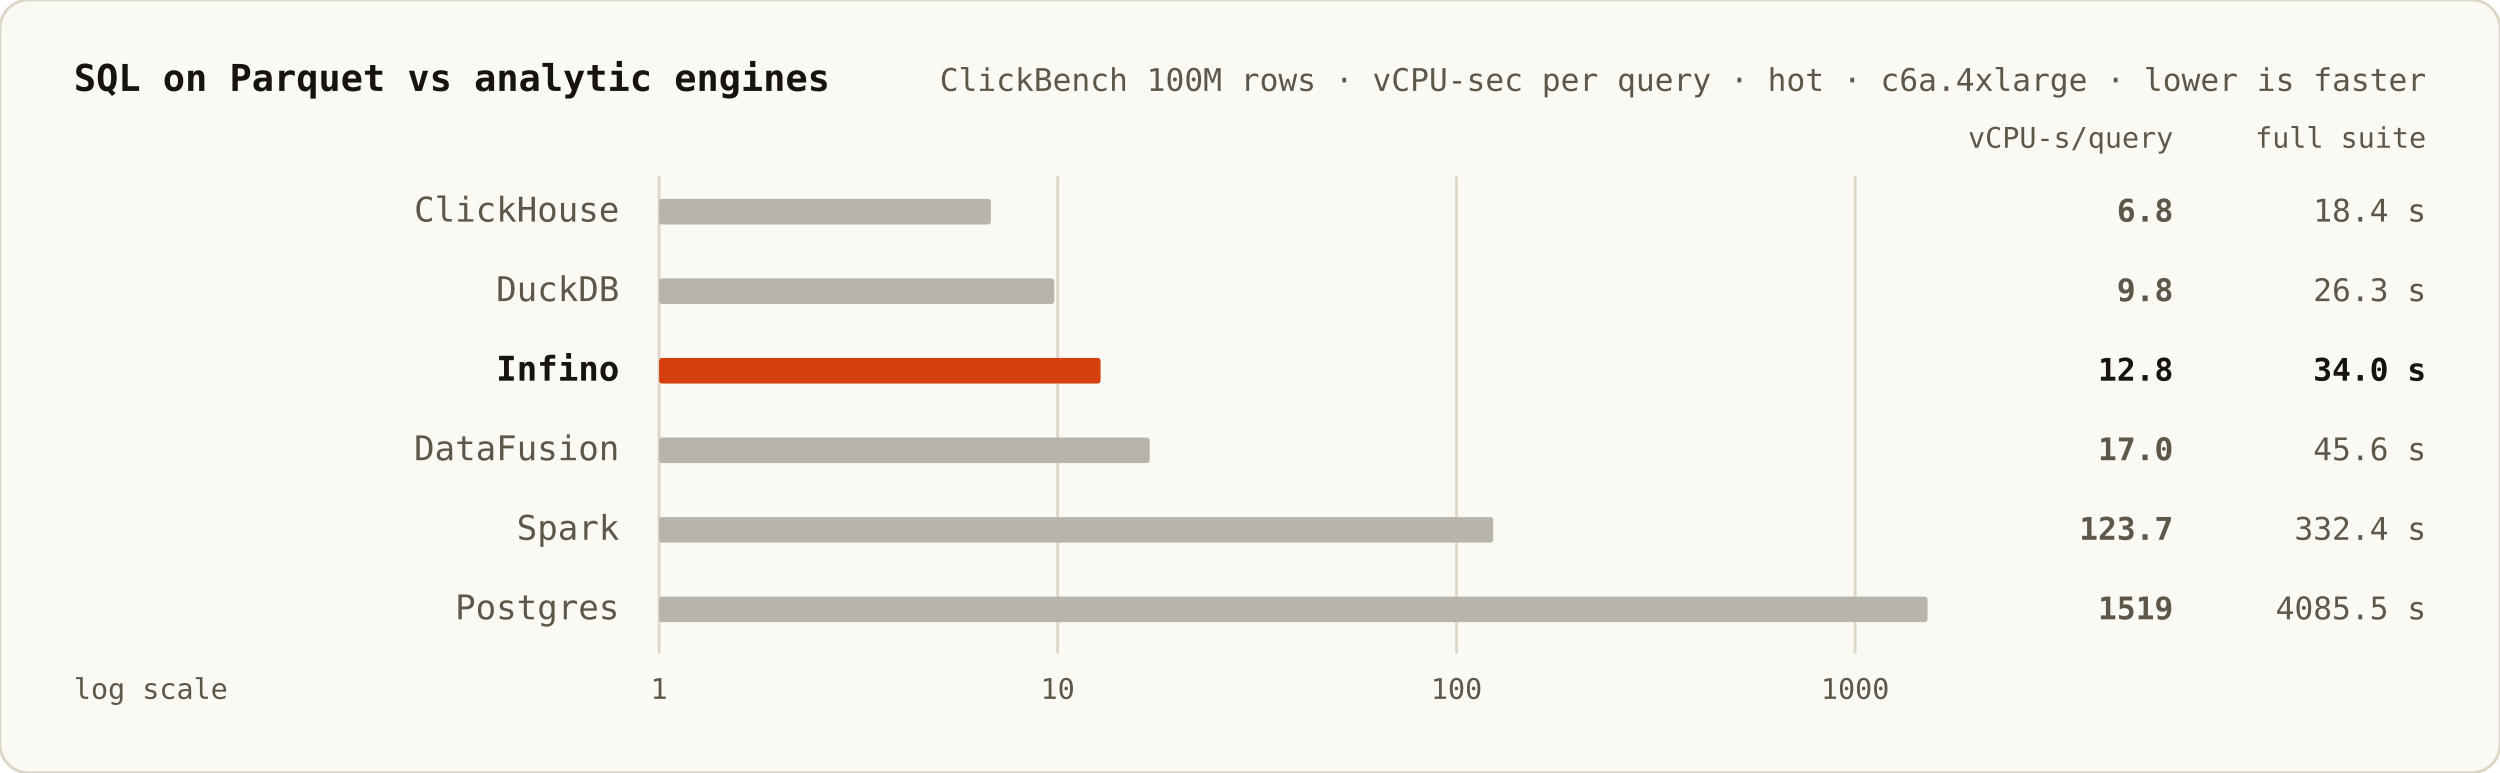
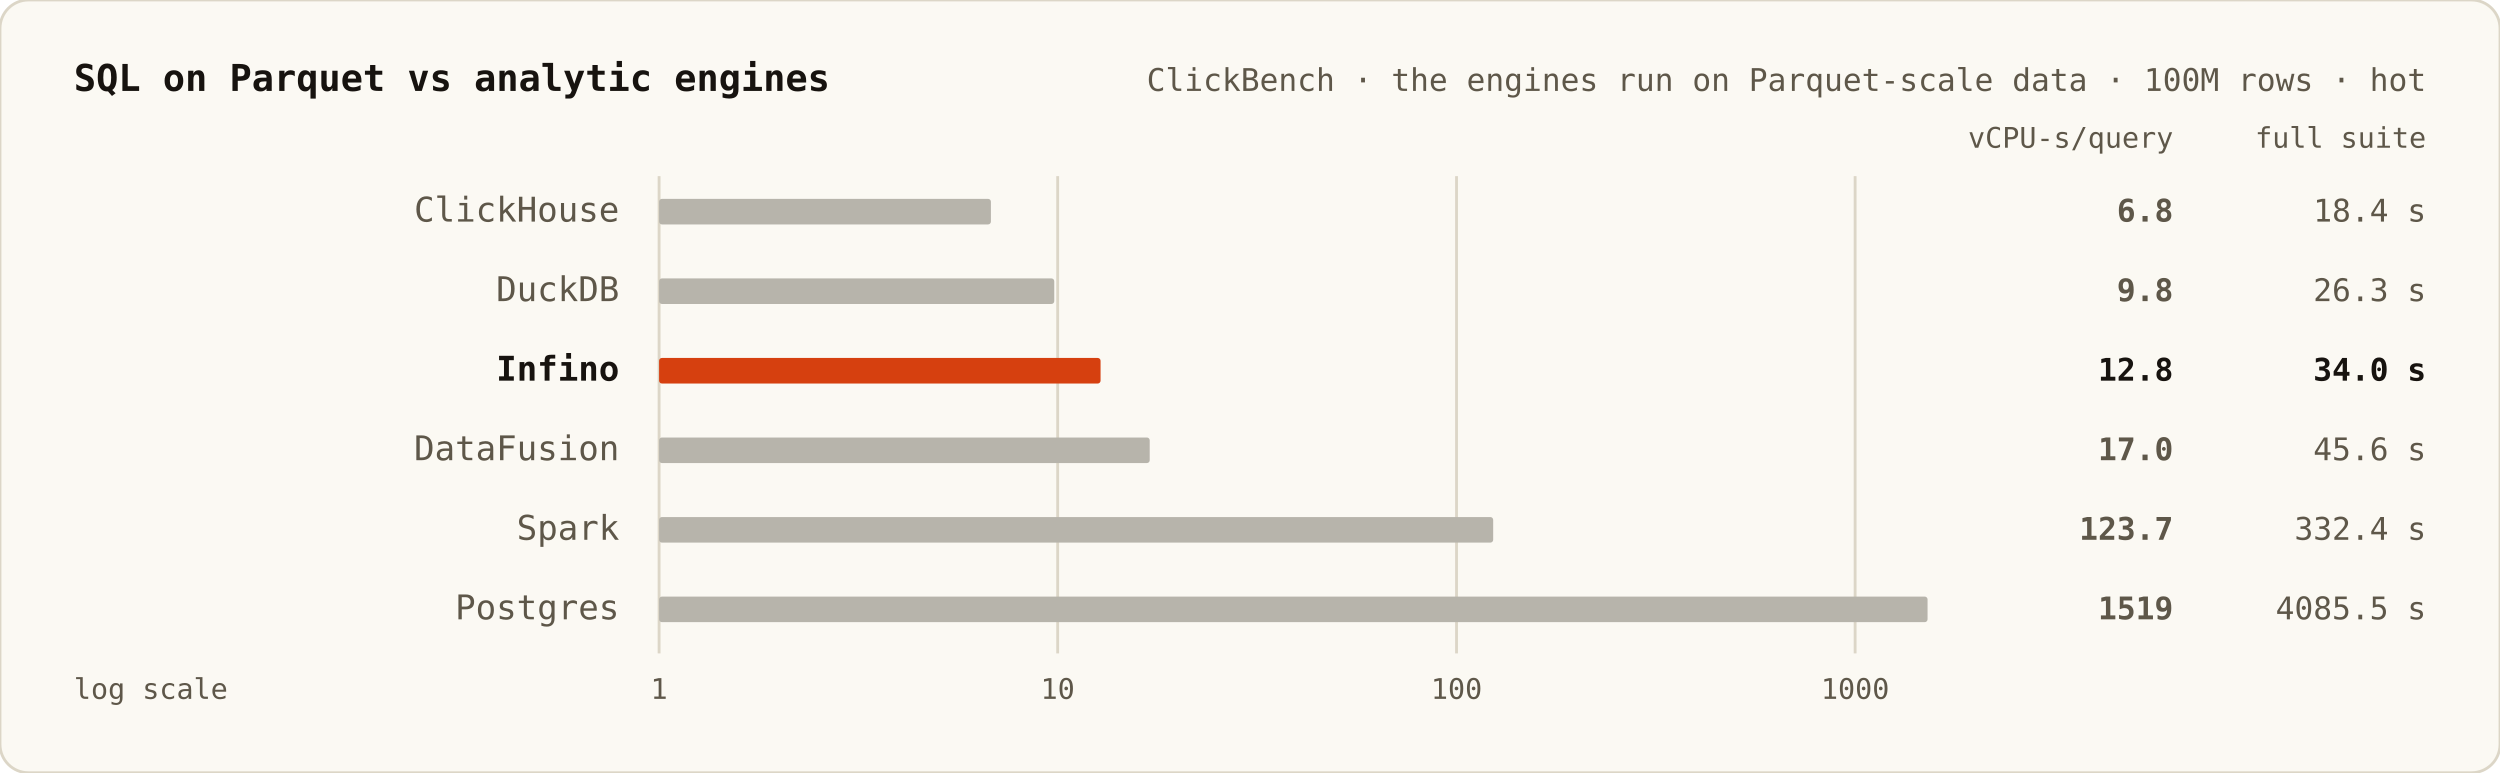
<svg xmlns="http://www.w3.org/2000/svg" width="880" height="272" viewBox="0 0 880 272" role="img">
  <rect width="880" height="272" rx="10" fill="#FBF9F3" stroke="#DCD6C7" />
  <text x="26.0" y="32.0" font-family="ui-monospace, SFMono-Regular, Menlo, Consolas, monospace" font-size="13" fill="#17130F" font-weight="600">SQL on Parquet vs analytic engines</text>
-   <text x="854.0" y="32.0" font-family="ui-monospace, SFMono-Regular, Menlo, Consolas, monospace" font-size="11" fill="#5E5749" text-anchor="end">ClickBench 100M rows · vCPU-sec per query · hot · c6a.4xlarge · lower is faster</text>
+   <text x="854.0" y="32.0" font-family="ui-monospace, SFMono-Regular, Menlo, Consolas, monospace" font-size="11" fill="#5E5749" text-anchor="end">ClickBench · the engines run on Parquet-scale data · 100M rows · hot</text>
  <line x1="232.0" y1="62" x2="232.0" y2="230" stroke="#DCD6C7" />
  <text x="232.0" y="246.0" font-family="ui-monospace, SFMono-Regular, Menlo, Consolas, monospace" font-size="10" fill="#5E5749" text-anchor="middle">1</text>
  <line x1="372.3" y1="62" x2="372.3" y2="230" stroke="#DCD6C7" />
  <text x="372.3" y="246.0" font-family="ui-monospace, SFMono-Regular, Menlo, Consolas, monospace" font-size="10" fill="#5E5749" text-anchor="middle">10</text>
  <line x1="512.7" y1="62" x2="512.7" y2="230" stroke="#DCD6C7" />
  <text x="512.7" y="246.0" font-family="ui-monospace, SFMono-Regular, Menlo, Consolas, monospace" font-size="10" fill="#5E5749" text-anchor="middle">100</text>
  <line x1="653.0" y1="62" x2="653.0" y2="230" stroke="#DCD6C7" />
  <text x="653.0" y="246.0" font-family="ui-monospace, SFMono-Regular, Menlo, Consolas, monospace" font-size="10" fill="#5E5749" text-anchor="middle">1000</text>
  <text x="26.0" y="246.0" font-family="ui-monospace, SFMono-Regular, Menlo, Consolas, monospace" font-size="10" fill="#5E5749">log scale</text>
  <text x="765.0" y="52.0" font-family="ui-monospace, SFMono-Regular, Menlo, Consolas, monospace" font-size="10" fill="#5E5749" text-anchor="end">vCPU-s/query</text>
  <text x="854.0" y="52.0" font-family="ui-monospace, SFMono-Regular, Menlo, Consolas, monospace" font-size="10" fill="#5E5749" text-anchor="end">full suite</text>
  <text x="218.0" y="78.0" font-family="ui-monospace, SFMono-Regular, Menlo, Consolas, monospace" font-size="12" fill="#5E5749" text-anchor="end">ClickHouse</text>
  <rect x="232" y="70" width="116.8" height="9" rx="1" fill="#B7B4AB" />
  <text x="765.0" y="78.0" font-family="ui-monospace, SFMono-Regular, Menlo, Consolas, monospace" font-size="11" fill="#5E5749" font-weight="600" text-anchor="end">6.8</text>
  <text x="854.0" y="78.0" font-family="ui-monospace, SFMono-Regular, Menlo, Consolas, monospace" font-size="11" fill="#5E5749" text-anchor="end">18.4 s</text>
  <text x="218.0" y="106.0" font-family="ui-monospace, SFMono-Regular, Menlo, Consolas, monospace" font-size="12" fill="#5E5749" text-anchor="end">DuckDB</text>
  <rect x="232" y="98" width="139.1" height="9" rx="1" fill="#B7B4AB" />
  <text x="765.0" y="106.0" font-family="ui-monospace, SFMono-Regular, Menlo, Consolas, monospace" font-size="11" fill="#5E5749" font-weight="600" text-anchor="end">9.8</text>
  <text x="854.0" y="106.0" font-family="ui-monospace, SFMono-Regular, Menlo, Consolas, monospace" font-size="11" fill="#5E5749" text-anchor="end">26.3 s</text>
  <text x="218.0" y="134.0" font-family="ui-monospace, SFMono-Regular, Menlo, Consolas, monospace" font-size="12" fill="#17130F" font-weight="600" text-anchor="end">Infino</text>
  <rect x="232" y="126" width="155.4" height="9" rx="1" fill="#D6400F" />
  <text x="765.0" y="134.0" font-family="ui-monospace, SFMono-Regular, Menlo, Consolas, monospace" font-size="11" fill="#17130F" font-weight="600" text-anchor="end">12.8</text>
  <text x="854.0" y="134.0" font-family="ui-monospace, SFMono-Regular, Menlo, Consolas, monospace" font-size="11" fill="#17130F" font-weight="600" text-anchor="end">34.0 s</text>
  <text x="218.0" y="162.0" font-family="ui-monospace, SFMono-Regular, Menlo, Consolas, monospace" font-size="12" fill="#5E5749" text-anchor="end">DataFusion</text>
  <rect x="232" y="154" width="172.7" height="9" rx="1" fill="#B7B4AB" />
  <text x="765.0" y="162.0" font-family="ui-monospace, SFMono-Regular, Menlo, Consolas, monospace" font-size="11" fill="#5E5749" font-weight="600" text-anchor="end">17.0</text>
  <text x="854.0" y="162.0" font-family="ui-monospace, SFMono-Regular, Menlo, Consolas, monospace" font-size="11" fill="#5E5749" text-anchor="end">45.6 s</text>
  <text x="218.0" y="190.0" font-family="ui-monospace, SFMono-Regular, Menlo, Consolas, monospace" font-size="12" fill="#5E5749" text-anchor="end">Spark</text>
  <rect x="232" y="182" width="293.6" height="9" rx="1" fill="#B7B4AB" />
  <text x="765.0" y="190.0" font-family="ui-monospace, SFMono-Regular, Menlo, Consolas, monospace" font-size="11" fill="#5E5749" font-weight="600" text-anchor="end">123.7</text>
  <text x="854.0" y="190.0" font-family="ui-monospace, SFMono-Regular, Menlo, Consolas, monospace" font-size="11" fill="#5E5749" text-anchor="end">332.4 s</text>
  <text x="218.0" y="218.0" font-family="ui-monospace, SFMono-Regular, Menlo, Consolas, monospace" font-size="12" fill="#5E5749" text-anchor="end">Postgres</text>
  <rect x="232" y="210" width="446.5" height="9" rx="1" fill="#B7B4AB" />
  <text x="765.0" y="218.0" font-family="ui-monospace, SFMono-Regular, Menlo, Consolas, monospace" font-size="11" fill="#5E5749" font-weight="600" text-anchor="end">1519</text>
  <text x="854.0" y="218.0" font-family="ui-monospace, SFMono-Regular, Menlo, Consolas, monospace" font-size="11" fill="#5E5749" text-anchor="end">4085.5 s</text>
</svg>
